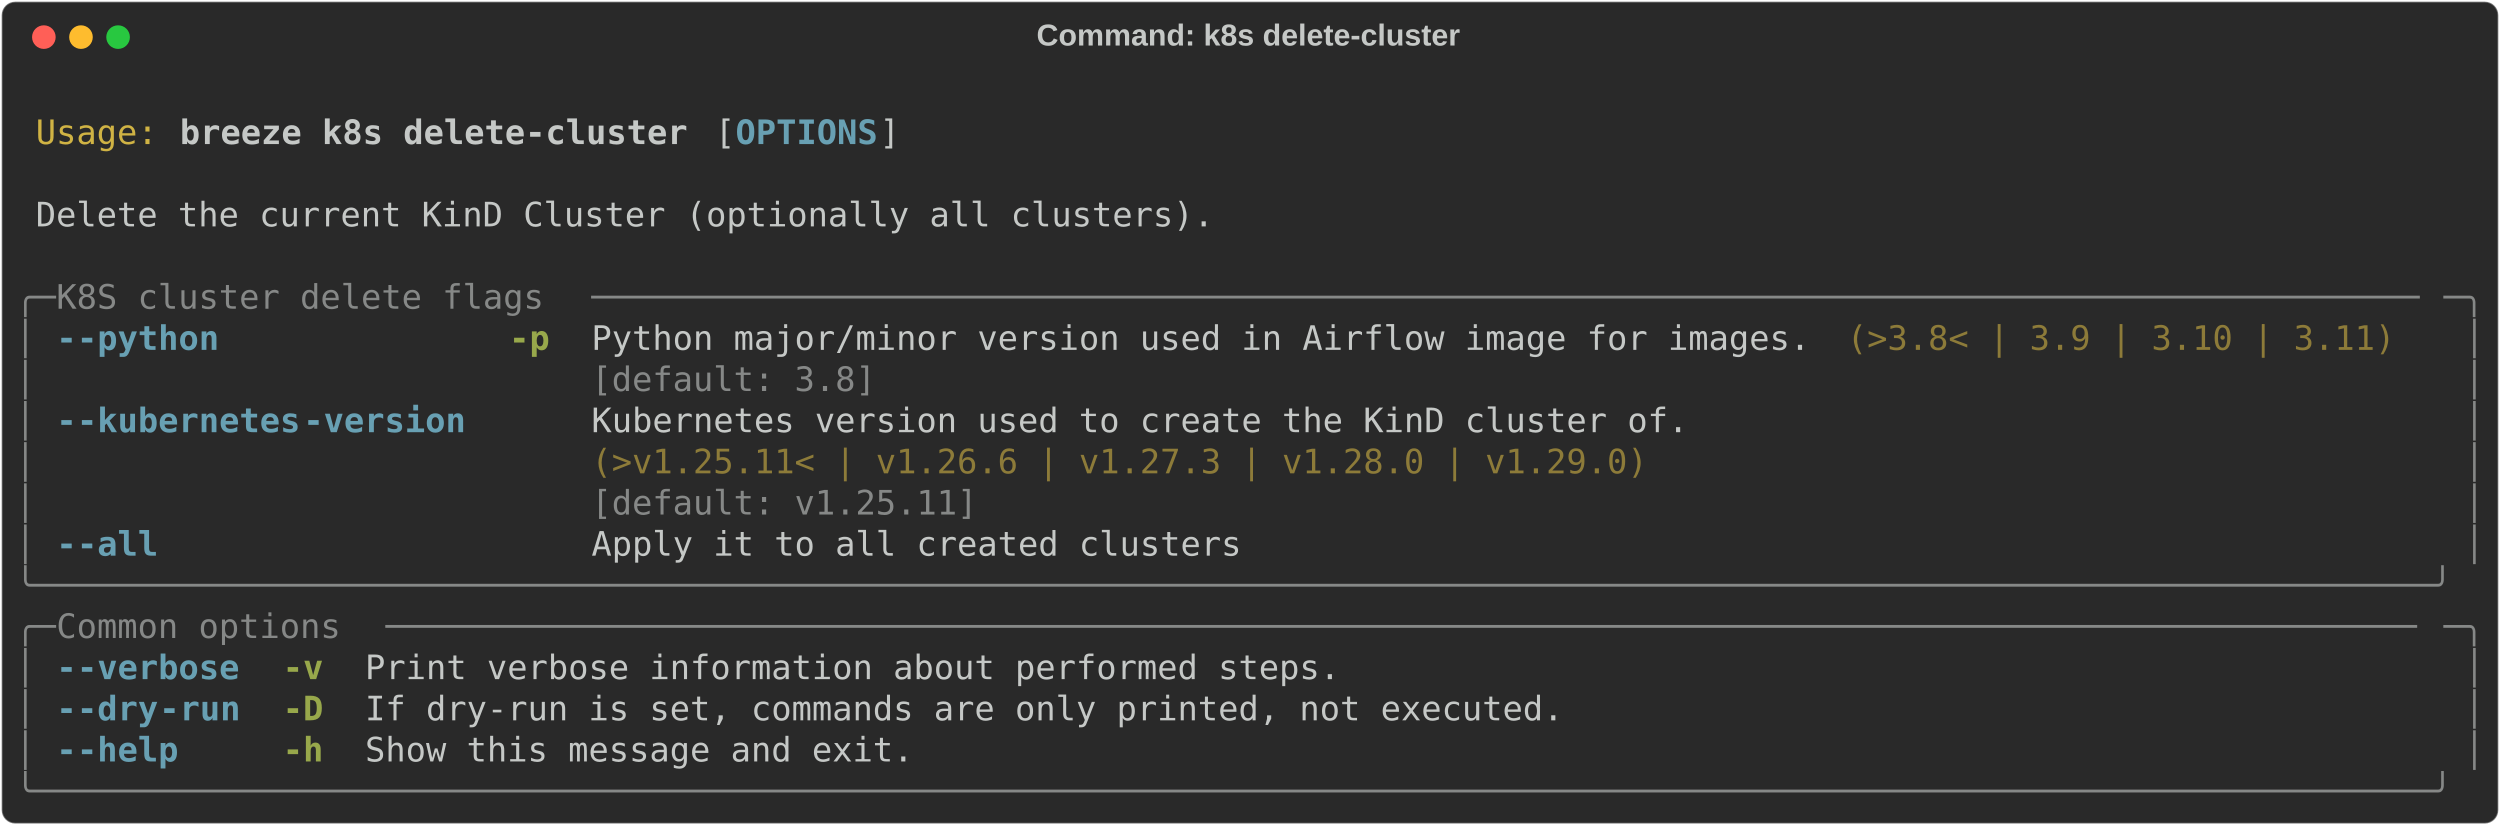
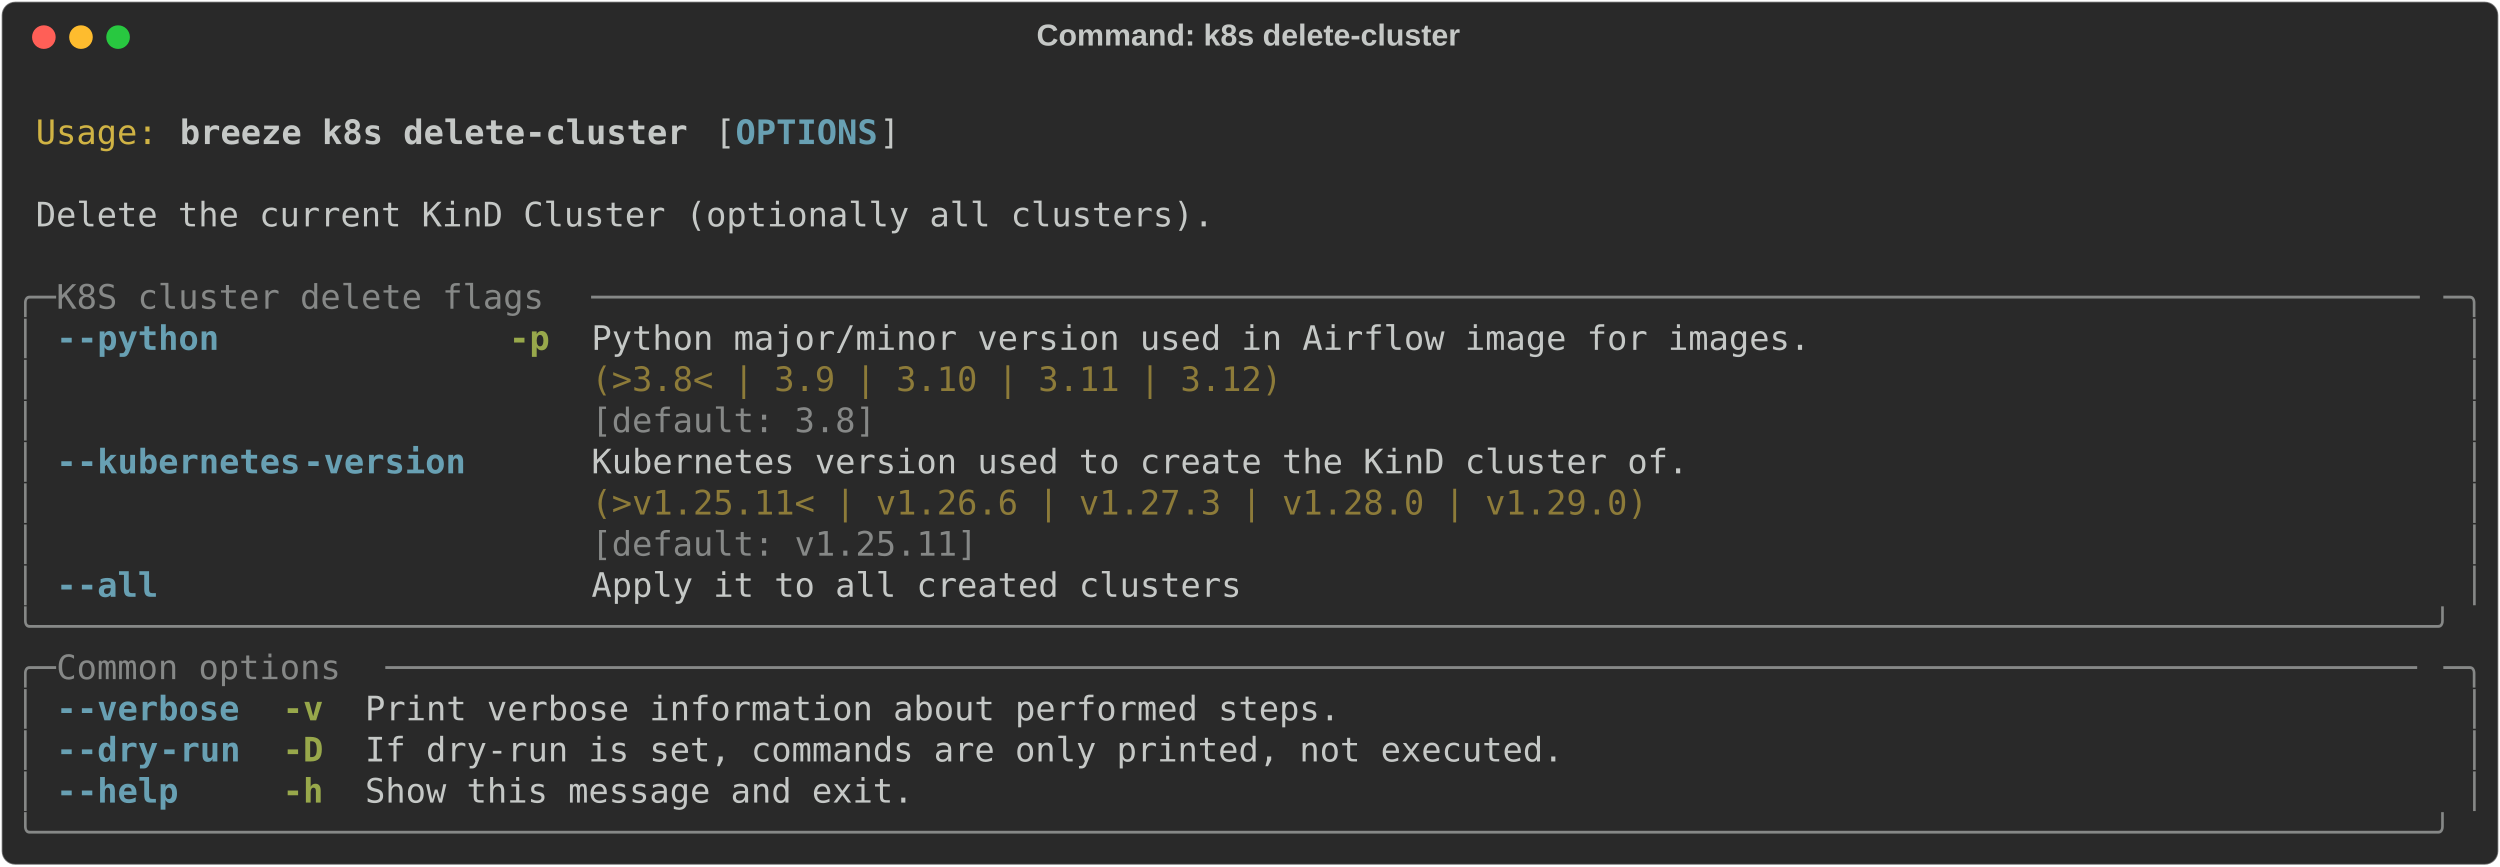
- <svg xmlns="http://www.w3.org/2000/svg" class="rich-terminal" viewBox="0 0 1482 489.2">
+ <svg xmlns="http://www.w3.org/2000/svg" class="rich-terminal" viewBox="0 0 1482 513.6">
  <style>

    @font-face {
        font-family: "Fira Code";
        src: local("FiraCode-Regular"),
                url("https://cdnjs.cloudflare.com/ajax/libs/firacode/6.2.0/woff2/FiraCode-Regular.woff2") format("woff2"),
                url("https://cdnjs.cloudflare.com/ajax/libs/firacode/6.2.0/woff/FiraCode-Regular.woff") format("woff");
        font-style: normal;
        font-weight: 400;
    }
    @font-face {
        font-family: "Fira Code";
        src: local("FiraCode-Bold"),
                url("https://cdnjs.cloudflare.com/ajax/libs/firacode/6.2.0/woff2/FiraCode-Bold.woff2") format("woff2"),
                url("https://cdnjs.cloudflare.com/ajax/libs/firacode/6.2.0/woff/FiraCode-Bold.woff") format("woff");
        font-style: bold;
        font-weight: 700;
    }

    .breeze-k8s-delete-cluster-matrix {
        font-family: Fira Code, monospace;
        font-size: 20px;
        line-height: 24.4px;
        font-variant-east-asian: full-width;
    }

    .breeze-k8s-delete-cluster-title {
        font-size: 18px;
        font-weight: bold;
        font-family: arial;
    }

    .breeze-k8s-delete-cluster-r1 { fill: #c5c8c6 }
.breeze-k8s-delete-cluster-r2 { fill: #d0b344 }
.breeze-k8s-delete-cluster-r3 { fill: #c5c8c6;font-weight: bold }
.breeze-k8s-delete-cluster-r4 { fill: #68a0b3;font-weight: bold }
.breeze-k8s-delete-cluster-r5 { fill: #868887 }
.breeze-k8s-delete-cluster-r6 { fill: #98a84b;font-weight: bold }
.breeze-k8s-delete-cluster-r7 { fill: #8d7b39 }
    </style>
  <defs>
    <clipPath id="breeze-k8s-delete-cluster-clip-terminal">
-       <rect x="0" y="0" width="1463.0" height="438.2" />
+       <rect x="0" y="0" width="1463.0" height="462.6" />
    </clipPath>
    <clipPath id="breeze-k8s-delete-cluster-line-0">
      <rect x="0" y="1.5" width="1464" height="24.65" />
    </clipPath>
    <clipPath id="breeze-k8s-delete-cluster-line-1">
      <rect x="0" y="25.9" width="1464" height="24.65" />
    </clipPath>
    <clipPath id="breeze-k8s-delete-cluster-line-2">
      <rect x="0" y="50.3" width="1464" height="24.65" />
    </clipPath>
    <clipPath id="breeze-k8s-delete-cluster-line-3">
      <rect x="0" y="74.7" width="1464" height="24.65" />
    </clipPath>
    <clipPath id="breeze-k8s-delete-cluster-line-4">
      <rect x="0" y="99.1" width="1464" height="24.65" />
    </clipPath>
    <clipPath id="breeze-k8s-delete-cluster-line-5">
      <rect x="0" y="123.5" width="1464" height="24.65" />
    </clipPath>
    <clipPath id="breeze-k8s-delete-cluster-line-6">
      <rect x="0" y="147.9" width="1464" height="24.65" />
    </clipPath>
    <clipPath id="breeze-k8s-delete-cluster-line-7">
      <rect x="0" y="172.3" width="1464" height="24.65" />
    </clipPath>
    <clipPath id="breeze-k8s-delete-cluster-line-8">
      <rect x="0" y="196.7" width="1464" height="24.65" />
    </clipPath>
    <clipPath id="breeze-k8s-delete-cluster-line-9">
      <rect x="0" y="221.1" width="1464" height="24.65" />
    </clipPath>
    <clipPath id="breeze-k8s-delete-cluster-line-10">
      <rect x="0" y="245.5" width="1464" height="24.65" />
    </clipPath>
    <clipPath id="breeze-k8s-delete-cluster-line-11">
      <rect x="0" y="269.9" width="1464" height="24.65" />
    </clipPath>
    <clipPath id="breeze-k8s-delete-cluster-line-12">
      <rect x="0" y="294.3" width="1464" height="24.65" />
    </clipPath>
    <clipPath id="breeze-k8s-delete-cluster-line-13">
      <rect x="0" y="318.7" width="1464" height="24.65" />
    </clipPath>
    <clipPath id="breeze-k8s-delete-cluster-line-14">
      <rect x="0" y="343.1" width="1464" height="24.65" />
    </clipPath>
    <clipPath id="breeze-k8s-delete-cluster-line-15">
      <rect x="0" y="367.5" width="1464" height="24.65" />
    </clipPath>
    <clipPath id="breeze-k8s-delete-cluster-line-16">
      <rect x="0" y="391.9" width="1464" height="24.65" />
    </clipPath>
+     <clipPath id="breeze-k8s-delete-cluster-line-17">
+       <rect x="0" y="416.3" width="1464" height="24.65" />
+     </clipPath>
  </defs>
-   <rect fill="#292929" stroke="rgba(255,255,255,0.35)" stroke-width="1" x="1" y="1" width="1480" height="487.2" rx="8" />
+   <rect fill="#292929" stroke="rgba(255,255,255,0.35)" stroke-width="1" x="1" y="1" width="1480" height="511.6" rx="8" />
  <text class="breeze-k8s-delete-cluster-title" fill="#c5c8c6" text-anchor="middle" x="740" y="27">Command: k8s delete-cluster</text>
  <g transform="translate(26,22)">
    <circle cx="0" cy="0" r="7" fill="#ff5f57" />
    <circle cx="22" cy="0" r="7" fill="#febc2e" />
    <circle cx="44" cy="0" r="7" fill="#28c840" />
  </g>
  <g transform="translate(9, 41)" clip-path="url(#breeze-k8s-delete-cluster-clip-terminal)">
    <g class="breeze-k8s-delete-cluster-matrix">
      <text class="breeze-k8s-delete-cluster-r1" x="1464" y="20" textLength="12.2" clip-path="url(#breeze-k8s-delete-cluster-line-0)">
</text>
      <text class="breeze-k8s-delete-cluster-r2" x="12.2" y="44.4" textLength="73.2" clip-path="url(#breeze-k8s-delete-cluster-line-1)">Usage:</text>
      <text class="breeze-k8s-delete-cluster-r3" x="97.6" y="44.4" textLength="305" clip-path="url(#breeze-k8s-delete-cluster-line-1)">breeze k8s delete-cluster</text>
      <text class="breeze-k8s-delete-cluster-r1" x="414.8" y="44.4" textLength="12.2" clip-path="url(#breeze-k8s-delete-cluster-line-1)">[</text>
      <text class="breeze-k8s-delete-cluster-r4" x="427" y="44.4" textLength="85.4" clip-path="url(#breeze-k8s-delete-cluster-line-1)">OPTIONS</text>
      <text class="breeze-k8s-delete-cluster-r1" x="512.4" y="44.4" textLength="12.2" clip-path="url(#breeze-k8s-delete-cluster-line-1)">]</text>
      <text class="breeze-k8s-delete-cluster-r1" x="1464" y="44.4" textLength="12.2" clip-path="url(#breeze-k8s-delete-cluster-line-1)">
</text>
      <text class="breeze-k8s-delete-cluster-r1" x="1464" y="68.8" textLength="12.2" clip-path="url(#breeze-k8s-delete-cluster-line-2)">
</text>
      <text class="breeze-k8s-delete-cluster-r1" x="12.2" y="93.2" textLength="707.6" clip-path="url(#breeze-k8s-delete-cluster-line-3)">Delete the current KinD Cluster (optionally all clusters).</text>
      <text class="breeze-k8s-delete-cluster-r1" x="1464" y="93.2" textLength="12.2" clip-path="url(#breeze-k8s-delete-cluster-line-3)">
</text>
      <text class="breeze-k8s-delete-cluster-r1" x="1464" y="117.6" textLength="12.2" clip-path="url(#breeze-k8s-delete-cluster-line-4)">
</text>
      <text class="breeze-k8s-delete-cluster-r5" x="0" y="142" textLength="24.4" clip-path="url(#breeze-k8s-delete-cluster-line-5)">╭─</text>
      <text class="breeze-k8s-delete-cluster-r5" x="24.4" y="142" textLength="317.2" clip-path="url(#breeze-k8s-delete-cluster-line-5)"> K8S cluster delete flags </text>
      <text class="breeze-k8s-delete-cluster-r5" x="341.6" y="142" textLength="1098" clip-path="url(#breeze-k8s-delete-cluster-line-5)">──────────────────────────────────────────────────────────────────────────────────────────</text>
      <text class="breeze-k8s-delete-cluster-r5" x="1439.6" y="142" textLength="24.4" clip-path="url(#breeze-k8s-delete-cluster-line-5)">─╮</text>
      <text class="breeze-k8s-delete-cluster-r1" x="1464" y="142" textLength="12.2" clip-path="url(#breeze-k8s-delete-cluster-line-5)">
</text>
      <text class="breeze-k8s-delete-cluster-r5" x="0" y="166.4" textLength="12.2" clip-path="url(#breeze-k8s-delete-cluster-line-6)">│</text>
      <text class="breeze-k8s-delete-cluster-r4" x="24.4" y="166.4" textLength="12.2" clip-path="url(#breeze-k8s-delete-cluster-line-6)">-</text>
      <text class="breeze-k8s-delete-cluster-r4" x="36.6" y="166.4" textLength="85.4" clip-path="url(#breeze-k8s-delete-cluster-line-6)">-python</text>
      <text class="breeze-k8s-delete-cluster-r6" x="292.8" y="166.4" textLength="24.4" clip-path="url(#breeze-k8s-delete-cluster-line-6)">-p</text>
      <text class="breeze-k8s-delete-cluster-r1" x="341.6" y="166.4" textLength="732" clip-path="url(#breeze-k8s-delete-cluster-line-6)">Python major/minor version used in Airflow image for images.</text>
-       <text class="breeze-k8s-delete-cluster-r7" x="1085.8" y="166.4" textLength="329.4" clip-path="url(#breeze-k8s-delete-cluster-line-6)">(&gt;3.8&lt; | 3.9 | 3.10 | 3.11)</text>
      <text class="breeze-k8s-delete-cluster-r5" x="1451.8" y="166.4" textLength="12.2" clip-path="url(#breeze-k8s-delete-cluster-line-6)">│</text>
      <text class="breeze-k8s-delete-cluster-r1" x="1464" y="166.4" textLength="12.2" clip-path="url(#breeze-k8s-delete-cluster-line-6)">
</text>
      <text class="breeze-k8s-delete-cluster-r5" x="0" y="190.8" textLength="12.2" clip-path="url(#breeze-k8s-delete-cluster-line-7)">│</text>
-       <text class="breeze-k8s-delete-cluster-r5" x="341.6" y="190.8" textLength="732" clip-path="url(#breeze-k8s-delete-cluster-line-7)">[default: 3.8]                                              </text>
+       <text class="breeze-k8s-delete-cluster-r7" x="341.6" y="190.8" textLength="732" clip-path="url(#breeze-k8s-delete-cluster-line-7)">(&gt;3.8&lt; | 3.9 | 3.10 | 3.11 | 3.12)                          </text>
      <text class="breeze-k8s-delete-cluster-r5" x="1451.8" y="190.8" textLength="12.2" clip-path="url(#breeze-k8s-delete-cluster-line-7)">│</text>
      <text class="breeze-k8s-delete-cluster-r1" x="1464" y="190.8" textLength="12.2" clip-path="url(#breeze-k8s-delete-cluster-line-7)">
</text>
      <text class="breeze-k8s-delete-cluster-r5" x="0" y="215.2" textLength="12.2" clip-path="url(#breeze-k8s-delete-cluster-line-8)">│</text>
-       <text class="breeze-k8s-delete-cluster-r4" x="24.4" y="215.2" textLength="12.2" clip-path="url(#breeze-k8s-delete-cluster-line-8)">-</text>
-       <text class="breeze-k8s-delete-cluster-r4" x="36.6" y="215.2" textLength="134.2" clip-path="url(#breeze-k8s-delete-cluster-line-8)">-kubernetes</text>
-       <text class="breeze-k8s-delete-cluster-r4" x="170.8" y="215.2" textLength="97.6" clip-path="url(#breeze-k8s-delete-cluster-line-8)">-version</text>
-       <text class="breeze-k8s-delete-cluster-r1" x="341.6" y="215.2" textLength="658.8" clip-path="url(#breeze-k8s-delete-cluster-line-8)">Kubernetes version used to create the KinD cluster of.</text>
+       <text class="breeze-k8s-delete-cluster-r5" x="341.6" y="215.2" textLength="732" clip-path="url(#breeze-k8s-delete-cluster-line-8)">[default: 3.8]                                              </text>
      <text class="breeze-k8s-delete-cluster-r5" x="1451.8" y="215.2" textLength="12.2" clip-path="url(#breeze-k8s-delete-cluster-line-8)">│</text>
      <text class="breeze-k8s-delete-cluster-r1" x="1464" y="215.2" textLength="12.2" clip-path="url(#breeze-k8s-delete-cluster-line-8)">
</text>
      <text class="breeze-k8s-delete-cluster-r5" x="0" y="239.6" textLength="12.2" clip-path="url(#breeze-k8s-delete-cluster-line-9)">│</text>
-       <text class="breeze-k8s-delete-cluster-r7" x="341.6" y="239.6" textLength="658.8" clip-path="url(#breeze-k8s-delete-cluster-line-9)">(&gt;v1.25.11&lt; | v1.26.6 | v1.27.3 | v1.28.0 | v1.29.0)  </text>
+       <text class="breeze-k8s-delete-cluster-r4" x="24.4" y="239.6" textLength="12.2" clip-path="url(#breeze-k8s-delete-cluster-line-9)">-</text>
+       <text class="breeze-k8s-delete-cluster-r4" x="36.6" y="239.6" textLength="134.2" clip-path="url(#breeze-k8s-delete-cluster-line-9)">-kubernetes</text>
+       <text class="breeze-k8s-delete-cluster-r4" x="170.8" y="239.6" textLength="97.6" clip-path="url(#breeze-k8s-delete-cluster-line-9)">-version</text>
+       <text class="breeze-k8s-delete-cluster-r1" x="341.6" y="239.6" textLength="658.8" clip-path="url(#breeze-k8s-delete-cluster-line-9)">Kubernetes version used to create the KinD cluster of.</text>
      <text class="breeze-k8s-delete-cluster-r5" x="1451.8" y="239.6" textLength="12.2" clip-path="url(#breeze-k8s-delete-cluster-line-9)">│</text>
      <text class="breeze-k8s-delete-cluster-r1" x="1464" y="239.6" textLength="12.2" clip-path="url(#breeze-k8s-delete-cluster-line-9)">
</text>
      <text class="breeze-k8s-delete-cluster-r5" x="0" y="264" textLength="12.2" clip-path="url(#breeze-k8s-delete-cluster-line-10)">│</text>
-       <text class="breeze-k8s-delete-cluster-r5" x="341.6" y="264" textLength="658.8" clip-path="url(#breeze-k8s-delete-cluster-line-10)">[default: v1.25.11]                                   </text>
+       <text class="breeze-k8s-delete-cluster-r7" x="341.6" y="264" textLength="658.8" clip-path="url(#breeze-k8s-delete-cluster-line-10)">(&gt;v1.25.11&lt; | v1.26.6 | v1.27.3 | v1.28.0 | v1.29.0)  </text>
      <text class="breeze-k8s-delete-cluster-r5" x="1451.8" y="264" textLength="12.2" clip-path="url(#breeze-k8s-delete-cluster-line-10)">│</text>
      <text class="breeze-k8s-delete-cluster-r1" x="1464" y="264" textLength="12.2" clip-path="url(#breeze-k8s-delete-cluster-line-10)">
</text>
      <text class="breeze-k8s-delete-cluster-r5" x="0" y="288.4" textLength="12.2" clip-path="url(#breeze-k8s-delete-cluster-line-11)">│</text>
-       <text class="breeze-k8s-delete-cluster-r4" x="24.4" y="288.4" textLength="12.2" clip-path="url(#breeze-k8s-delete-cluster-line-11)">-</text>
-       <text class="breeze-k8s-delete-cluster-r4" x="36.6" y="288.4" textLength="48.8" clip-path="url(#breeze-k8s-delete-cluster-line-11)">-all</text>
-       <text class="breeze-k8s-delete-cluster-r1" x="341.6" y="288.4" textLength="390.4" clip-path="url(#breeze-k8s-delete-cluster-line-11)">Apply it to all created clusters</text>
+       <text class="breeze-k8s-delete-cluster-r5" x="341.6" y="288.4" textLength="658.8" clip-path="url(#breeze-k8s-delete-cluster-line-11)">[default: v1.25.11]                                   </text>
      <text class="breeze-k8s-delete-cluster-r5" x="1451.8" y="288.4" textLength="12.2" clip-path="url(#breeze-k8s-delete-cluster-line-11)">│</text>
      <text class="breeze-k8s-delete-cluster-r1" x="1464" y="288.4" textLength="12.2" clip-path="url(#breeze-k8s-delete-cluster-line-11)">
</text>
-       <text class="breeze-k8s-delete-cluster-r5" x="0" y="312.8" textLength="1464" clip-path="url(#breeze-k8s-delete-cluster-line-12)">╰──────────────────────────────────────────────────────────────────────────────────────────────────────────────────────╯</text>
+       <text class="breeze-k8s-delete-cluster-r5" x="0" y="312.8" textLength="12.2" clip-path="url(#breeze-k8s-delete-cluster-line-12)">│</text>
+       <text class="breeze-k8s-delete-cluster-r4" x="24.4" y="312.8" textLength="12.2" clip-path="url(#breeze-k8s-delete-cluster-line-12)">-</text>
+       <text class="breeze-k8s-delete-cluster-r4" x="36.6" y="312.8" textLength="48.8" clip-path="url(#breeze-k8s-delete-cluster-line-12)">-all</text>
+       <text class="breeze-k8s-delete-cluster-r1" x="341.6" y="312.8" textLength="390.4" clip-path="url(#breeze-k8s-delete-cluster-line-12)">Apply it to all created clusters</text>
+       <text class="breeze-k8s-delete-cluster-r5" x="1451.8" y="312.8" textLength="12.2" clip-path="url(#breeze-k8s-delete-cluster-line-12)">│</text>
      <text class="breeze-k8s-delete-cluster-r1" x="1464" y="312.8" textLength="12.2" clip-path="url(#breeze-k8s-delete-cluster-line-12)">
</text>
-       <text class="breeze-k8s-delete-cluster-r5" x="0" y="337.2" textLength="24.4" clip-path="url(#breeze-k8s-delete-cluster-line-13)">╭─</text>
-       <text class="breeze-k8s-delete-cluster-r5" x="24.4" y="337.2" textLength="195.2" clip-path="url(#breeze-k8s-delete-cluster-line-13)"> Common options </text>
-       <text class="breeze-k8s-delete-cluster-r5" x="219.6" y="337.2" textLength="1220" clip-path="url(#breeze-k8s-delete-cluster-line-13)">────────────────────────────────────────────────────────────────────────────────────────────────────</text>
-       <text class="breeze-k8s-delete-cluster-r5" x="1439.6" y="337.2" textLength="24.4" clip-path="url(#breeze-k8s-delete-cluster-line-13)">─╮</text>
+       <text class="breeze-k8s-delete-cluster-r5" x="0" y="337.2" textLength="1464" clip-path="url(#breeze-k8s-delete-cluster-line-13)">╰──────────────────────────────────────────────────────────────────────────────────────────────────────────────────────╯</text>
      <text class="breeze-k8s-delete-cluster-r1" x="1464" y="337.2" textLength="12.2" clip-path="url(#breeze-k8s-delete-cluster-line-13)">
</text>
-       <text class="breeze-k8s-delete-cluster-r5" x="0" y="361.6" textLength="12.2" clip-path="url(#breeze-k8s-delete-cluster-line-14)">│</text>
-       <text class="breeze-k8s-delete-cluster-r4" x="24.4" y="361.6" textLength="12.2" clip-path="url(#breeze-k8s-delete-cluster-line-14)">-</text>
-       <text class="breeze-k8s-delete-cluster-r4" x="36.6" y="361.6" textLength="97.6" clip-path="url(#breeze-k8s-delete-cluster-line-14)">-verbose</text>
-       <text class="breeze-k8s-delete-cluster-r6" x="158.6" y="361.6" textLength="24.4" clip-path="url(#breeze-k8s-delete-cluster-line-14)">-v</text>
-       <text class="breeze-k8s-delete-cluster-r1" x="207.4" y="361.6" textLength="585.6" clip-path="url(#breeze-k8s-delete-cluster-line-14)">Print verbose information about performed steps.</text>
-       <text class="breeze-k8s-delete-cluster-r5" x="1451.8" y="361.6" textLength="12.2" clip-path="url(#breeze-k8s-delete-cluster-line-14)">│</text>
+       <text class="breeze-k8s-delete-cluster-r5" x="0" y="361.6" textLength="24.4" clip-path="url(#breeze-k8s-delete-cluster-line-14)">╭─</text>
+       <text class="breeze-k8s-delete-cluster-r5" x="24.4" y="361.6" textLength="195.2" clip-path="url(#breeze-k8s-delete-cluster-line-14)"> Common options </text>
+       <text class="breeze-k8s-delete-cluster-r5" x="219.6" y="361.6" textLength="1220" clip-path="url(#breeze-k8s-delete-cluster-line-14)">────────────────────────────────────────────────────────────────────────────────────────────────────</text>
+       <text class="breeze-k8s-delete-cluster-r5" x="1439.6" y="361.6" textLength="24.4" clip-path="url(#breeze-k8s-delete-cluster-line-14)">─╮</text>
      <text class="breeze-k8s-delete-cluster-r1" x="1464" y="361.6" textLength="12.2" clip-path="url(#breeze-k8s-delete-cluster-line-14)">
</text>
      <text class="breeze-k8s-delete-cluster-r5" x="0" y="386" textLength="12.2" clip-path="url(#breeze-k8s-delete-cluster-line-15)">│</text>
      <text class="breeze-k8s-delete-cluster-r4" x="24.4" y="386" textLength="12.2" clip-path="url(#breeze-k8s-delete-cluster-line-15)">-</text>
-       <text class="breeze-k8s-delete-cluster-r4" x="36.6" y="386" textLength="48.8" clip-path="url(#breeze-k8s-delete-cluster-line-15)">-dry</text>
-       <text class="breeze-k8s-delete-cluster-r4" x="85.4" y="386" textLength="48.8" clip-path="url(#breeze-k8s-delete-cluster-line-15)">-run</text>
-       <text class="breeze-k8s-delete-cluster-r6" x="158.6" y="386" textLength="24.4" clip-path="url(#breeze-k8s-delete-cluster-line-15)">-D</text>
-       <text class="breeze-k8s-delete-cluster-r1" x="207.4" y="386" textLength="719.8" clip-path="url(#breeze-k8s-delete-cluster-line-15)">If dry-run is set, commands are only printed, not executed.</text>
+       <text class="breeze-k8s-delete-cluster-r4" x="36.6" y="386" textLength="97.6" clip-path="url(#breeze-k8s-delete-cluster-line-15)">-verbose</text>
+       <text class="breeze-k8s-delete-cluster-r6" x="158.6" y="386" textLength="24.4" clip-path="url(#breeze-k8s-delete-cluster-line-15)">-v</text>
+       <text class="breeze-k8s-delete-cluster-r1" x="207.4" y="386" textLength="585.6" clip-path="url(#breeze-k8s-delete-cluster-line-15)">Print verbose information about performed steps.</text>
      <text class="breeze-k8s-delete-cluster-r5" x="1451.8" y="386" textLength="12.2" clip-path="url(#breeze-k8s-delete-cluster-line-15)">│</text>
      <text class="breeze-k8s-delete-cluster-r1" x="1464" y="386" textLength="12.2" clip-path="url(#breeze-k8s-delete-cluster-line-15)">
</text>
      <text class="breeze-k8s-delete-cluster-r5" x="0" y="410.4" textLength="12.2" clip-path="url(#breeze-k8s-delete-cluster-line-16)">│</text>
      <text class="breeze-k8s-delete-cluster-r4" x="24.4" y="410.4" textLength="12.2" clip-path="url(#breeze-k8s-delete-cluster-line-16)">-</text>
-       <text class="breeze-k8s-delete-cluster-r4" x="36.6" y="410.4" textLength="61" clip-path="url(#breeze-k8s-delete-cluster-line-16)">-help</text>
-       <text class="breeze-k8s-delete-cluster-r6" x="158.6" y="410.4" textLength="24.4" clip-path="url(#breeze-k8s-delete-cluster-line-16)">-h</text>
-       <text class="breeze-k8s-delete-cluster-r1" x="207.4" y="410.4" textLength="329.4" clip-path="url(#breeze-k8s-delete-cluster-line-16)">Show this message and exit.</text>
+       <text class="breeze-k8s-delete-cluster-r4" x="36.6" y="410.4" textLength="48.8" clip-path="url(#breeze-k8s-delete-cluster-line-16)">-dry</text>
+       <text class="breeze-k8s-delete-cluster-r4" x="85.4" y="410.4" textLength="48.8" clip-path="url(#breeze-k8s-delete-cluster-line-16)">-run</text>
+       <text class="breeze-k8s-delete-cluster-r6" x="158.6" y="410.4" textLength="24.4" clip-path="url(#breeze-k8s-delete-cluster-line-16)">-D</text>
+       <text class="breeze-k8s-delete-cluster-r1" x="207.4" y="410.4" textLength="719.8" clip-path="url(#breeze-k8s-delete-cluster-line-16)">If dry-run is set, commands are only printed, not executed.</text>
      <text class="breeze-k8s-delete-cluster-r5" x="1451.8" y="410.4" textLength="12.2" clip-path="url(#breeze-k8s-delete-cluster-line-16)">│</text>
      <text class="breeze-k8s-delete-cluster-r1" x="1464" y="410.4" textLength="12.2" clip-path="url(#breeze-k8s-delete-cluster-line-16)">
</text>
-       <text class="breeze-k8s-delete-cluster-r5" x="0" y="434.8" textLength="1464" clip-path="url(#breeze-k8s-delete-cluster-line-17)">╰──────────────────────────────────────────────────────────────────────────────────────────────────────────────────────╯</text>
+       <text class="breeze-k8s-delete-cluster-r5" x="0" y="434.8" textLength="12.2" clip-path="url(#breeze-k8s-delete-cluster-line-17)">│</text>
+       <text class="breeze-k8s-delete-cluster-r4" x="24.4" y="434.8" textLength="12.2" clip-path="url(#breeze-k8s-delete-cluster-line-17)">-</text>
+       <text class="breeze-k8s-delete-cluster-r4" x="36.6" y="434.8" textLength="61" clip-path="url(#breeze-k8s-delete-cluster-line-17)">-help</text>
+       <text class="breeze-k8s-delete-cluster-r6" x="158.6" y="434.8" textLength="24.4" clip-path="url(#breeze-k8s-delete-cluster-line-17)">-h</text>
+       <text class="breeze-k8s-delete-cluster-r1" x="207.4" y="434.8" textLength="329.4" clip-path="url(#breeze-k8s-delete-cluster-line-17)">Show this message and exit.</text>
+       <text class="breeze-k8s-delete-cluster-r5" x="1451.8" y="434.8" textLength="12.2" clip-path="url(#breeze-k8s-delete-cluster-line-17)">│</text>
      <text class="breeze-k8s-delete-cluster-r1" x="1464" y="434.8" textLength="12.2" clip-path="url(#breeze-k8s-delete-cluster-line-17)">
+ </text>
+       <text class="breeze-k8s-delete-cluster-r5" x="0" y="459.2" textLength="1464" clip-path="url(#breeze-k8s-delete-cluster-line-18)">╰──────────────────────────────────────────────────────────────────────────────────────────────────────────────────────╯</text>
+       <text class="breeze-k8s-delete-cluster-r1" x="1464" y="459.2" textLength="12.2" clip-path="url(#breeze-k8s-delete-cluster-line-18)">
</text>
    </g>
  </g>
</svg>
